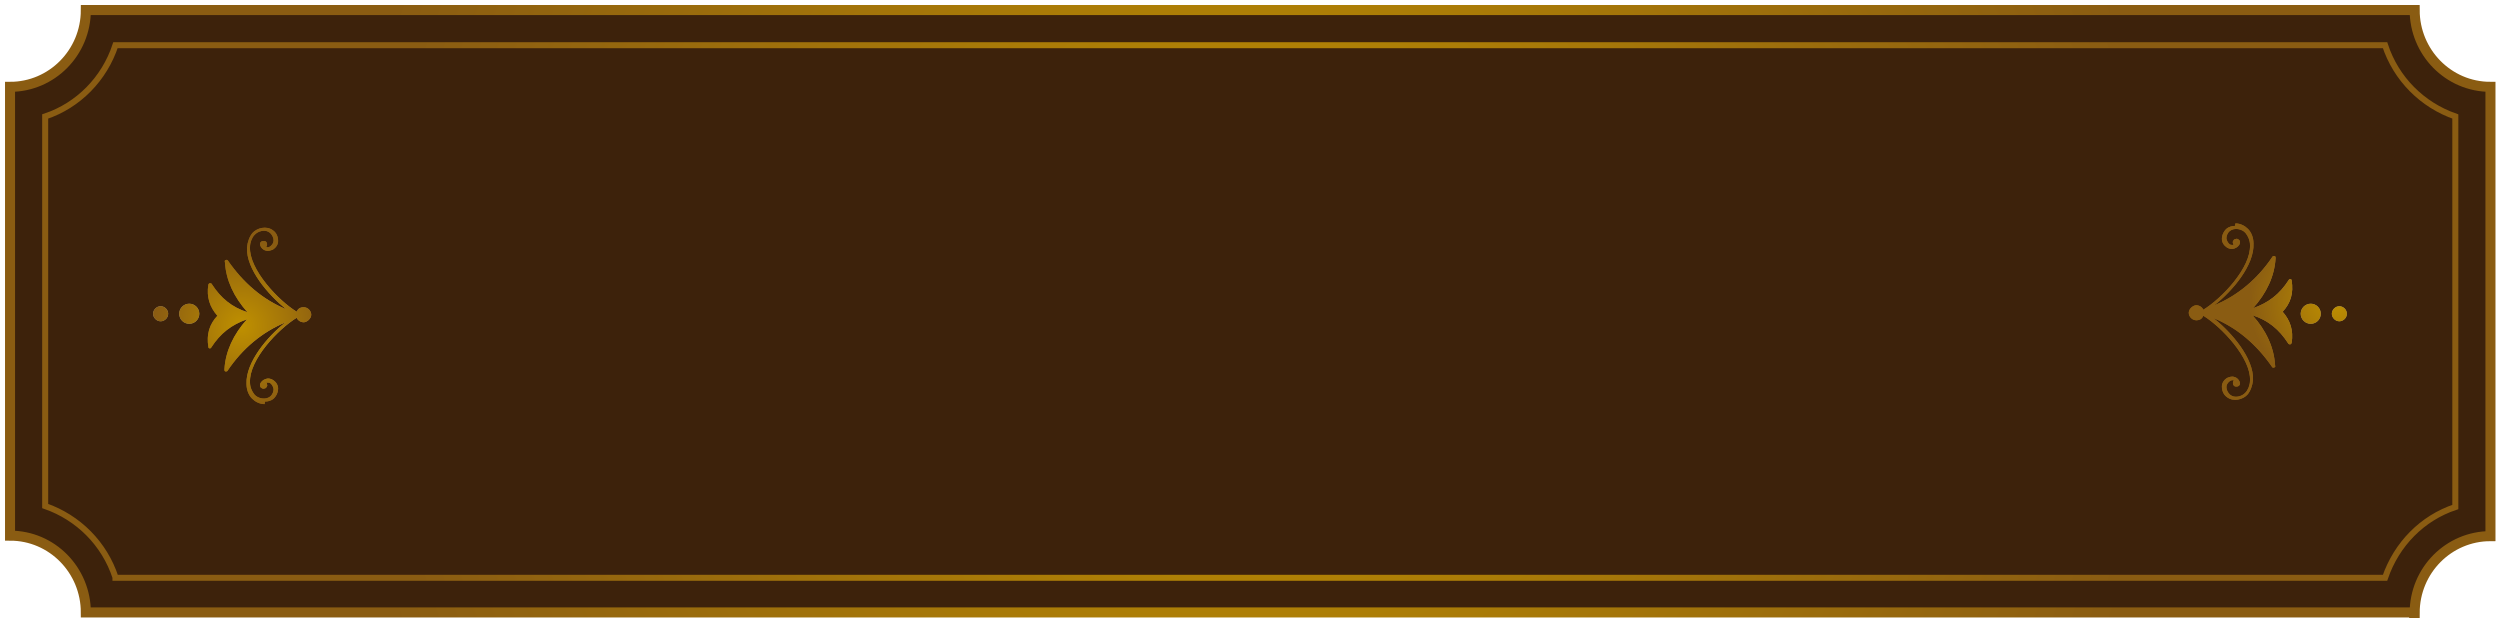
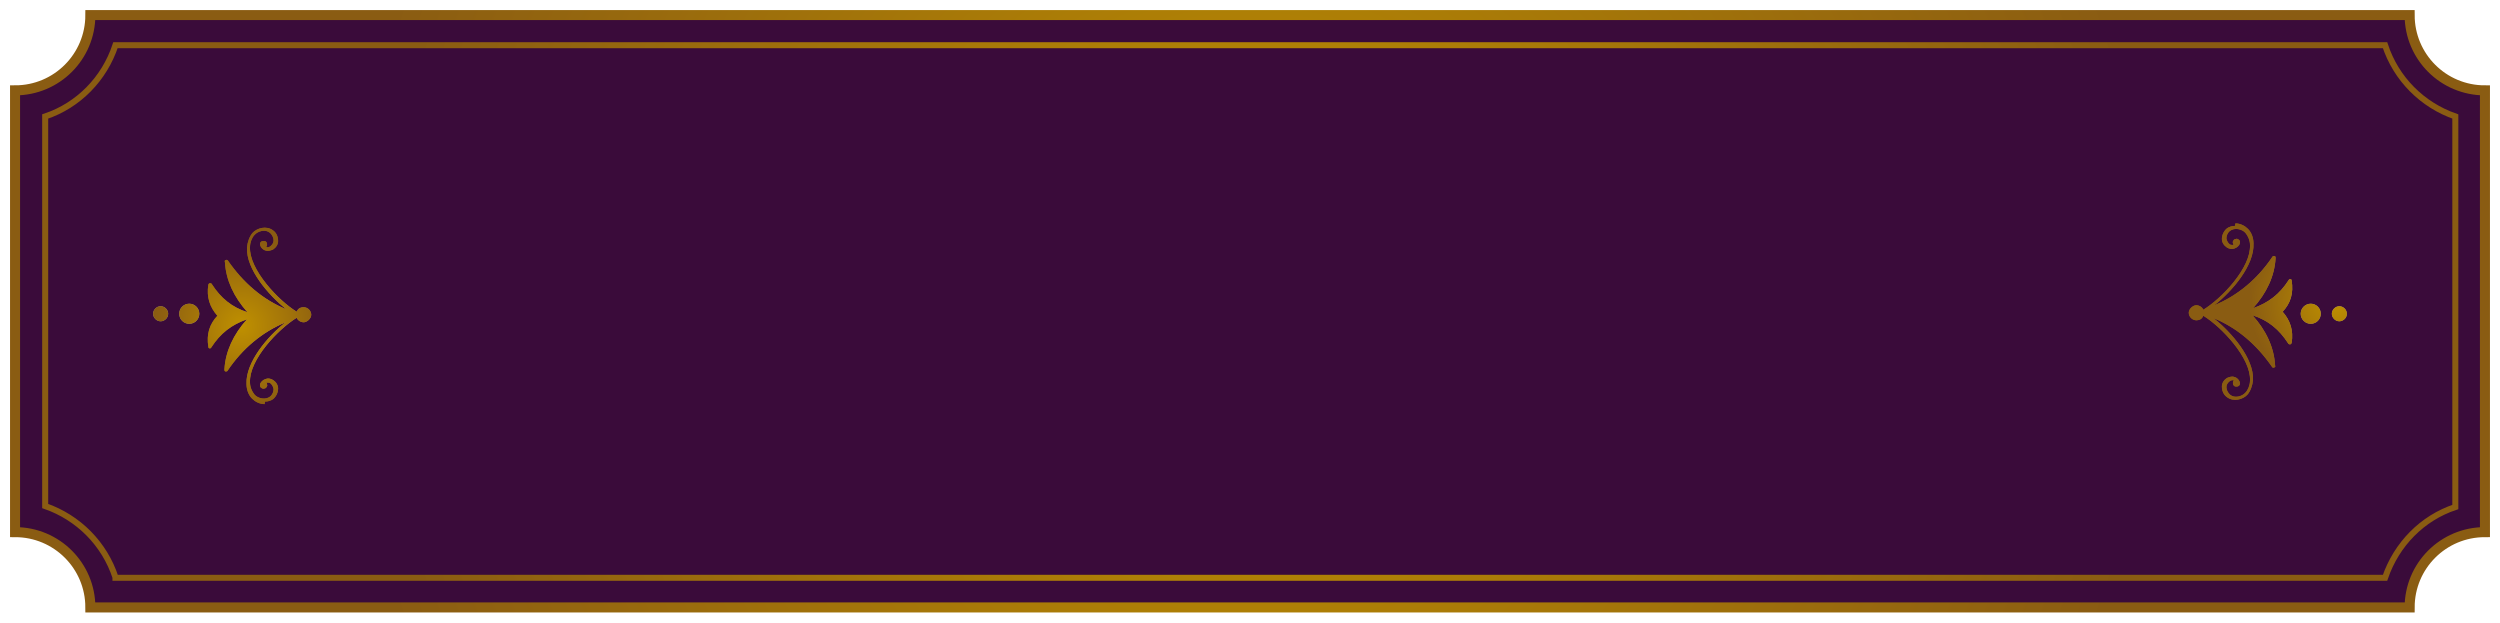
- <svg xmlns="http://www.w3.org/2000/svg" xmlns:xlink="http://www.w3.org/1999/xlink" id="_レイヤー_2" version="1.1" viewBox="0 0 498 124">
+ <svg xmlns="http://www.w3.org/2000/svg" xmlns:xlink="http://www.w3.org/1999/xlink" id="_レイヤー_1" version="1.1" viewBox="0 0 498 124">
  <defs>
    <style>
      .st0 {
        fill: #a39578;
      }

      .st0, .st1, .st2 {
        fill-rule: evenodd;
      }

      .st3 {
+         fill: #3a0b3a;
+       }
+ 
+       .st4 {
        stroke: url(#_名称未設定グラデーション1);
        stroke-width: 1.2px;
      }

-       .st3, .st4 {
+       .st4, .st5 {
        fill: none;
        stroke-miterlimit: 10;
      }

-       .st5 {
+       .st6 {
        fill: url(#_名称未設定グラデーション13);
      }

-       .st6 {
+       .st7 {
        fill: url(#_名称未設定グラデーション14);
      }

-       .st7 {
+       .st8 {
        fill: url(#_名称未設定グラデーション15);
      }

-       .st8 {
+       .st9 {
        fill: url(#_名称未設定グラデーション16);
      }

-       .st9 {
+       .st10 {
        fill: url(#_名称未設定グラデーション10);
      }

-       .st10 {
+       .st11 {
        fill: url(#_名称未設定グラデーション11);
      }

-       .st11 {
+       .st12 {
        fill: url(#_名称未設定グラデーション12);
      }

-       .st12 {
+       .st13 {
        fill: url(#_名称未設定グラデーション17);
      }

-       .st13 {
+       .st14 {
        fill: url(#_名称未設定グラデーション6);
      }

-       .st14 {
+       .st15 {
        fill: url(#_名称未設定グラデーション4);
      }

-       .st15 {
+       .st16 {
        fill: url(#_名称未設定グラデーション5);
      }

-       .st16 {
+       .st17 {
        fill: url(#_名称未設定グラデーション7);
      }

-       .st17 {
+       .st18 {
        fill: url(#_名称未設定グラデーション3);
      }

-       .st18 {
+       .st19 {
        fill: url(#_名称未設定グラデーション8);
      }

-       .st19 {
+       .st20 {
        fill: url(#_名称未設定グラデーション9);
      }

-       .st20 {
+       .st21 {
        fill: url(#_名称未設定グラデーション2);
      }

-       .st21 {
-         fill: #3d220b;
-       }
- 
-       .st4 {
+       .st5 {
        stroke: url(#_名称未設定グラデーション);
        stroke-width: 2px;
      }

      .st1 {
        fill: url(#_名称未設定グラデーション_231);
      }

      .st2 {
        fill: url(#_名称未設定グラデーション_23);
      }
    </style>
-     <radialGradient id="_名称未設定グラデーション" data-name="名称未設定グラデーション" cx="250.1" cy="2096" fx="250.1" fy="2096" r="182.1" gradientTransform="translate(0 -2033.5)" gradientUnits="userSpaceOnUse">
+     <radialGradient id="_名称未設定グラデーション" data-name="名称未設定グラデーション" cx="249" cy="-1972" fx="249" fy="-1972" r="180.6" gradientTransform="translate(0 -1910) scale(1 -1)" gradientUnits="userSpaceOnUse">
      <stop offset="0" stop-color="#bf9000" />
      <stop offset="1" stop-color="#8a5c12" />
    </radialGradient>
    <radialGradient id="_名称未設定グラデーション1" data-name="名称未設定グラデーション" cx="250.1" cy="61.6" fx="250.1" fy="61.6" r="177.4" gradientTransform="translate(2.3 .6)" xlink:href="#_名称未設定グラデーション" />
    <radialGradient id="_名称未設定グラデーション_23" data-name="名称未設定グラデーション 23" cx="52.7" cy="62.5" fx="52.7" fy="62.5" r="14.9" gradientTransform="translate(1.2 2.4) scale(1)" gradientUnits="userSpaceOnUse">
      <stop offset="0" stop-color="#b8905c" />
      <stop offset="1" stop-color="#8a5c12" />
    </radialGradient>
    <radialGradient id="_名称未設定グラデーション2" data-name="名称未設定グラデーション" cx="46.9" cy="62.5" fx="46.9" fy="62.5" r="17.3" gradientTransform="translate(1.2 2.4) scale(1)" xlink:href="#_名称未設定グラデーション" />
    <radialGradient id="_名称未設定グラデーション3" data-name="名称未設定グラデーション" cx="46.9" cy="62.5" fx="46.9" fy="62.5" r="17.3" gradientTransform="translate(1.2 2.4) scale(1)" xlink:href="#_名称未設定グラデーション" />
    <radialGradient id="_名称未設定グラデーション4" data-name="名称未設定グラデーション" cx="46.9" cy="62.5" fx="46.9" fy="62.5" r="17.3" gradientTransform="translate(1.2 2.4) scale(1)" xlink:href="#_名称未設定グラデーション" />
    <radialGradient id="_名称未設定グラデーション5" data-name="名称未設定グラデーション" cx="46.9" cy="62.5" fx="46.9" fy="62.5" r="17.3" gradientTransform="translate(1.2 2.4) scale(1)" xlink:href="#_名称未設定グラデーション" />
    <radialGradient id="_名称未設定グラデーション6" data-name="名称未設定グラデーション" cx="46.9" cy="62.5" fx="46.9" fy="62.5" r="17.3" gradientTransform="translate(1.2 2.4) scale(1)" xlink:href="#_名称未設定グラデーション" />
    <radialGradient id="_名称未設定グラデーション7" data-name="名称未設定グラデーション" cx="46.9" cy="62.5" fx="46.9" fy="62.5" r="17.3" gradientTransform="translate(1.2 2.4) scale(1)" xlink:href="#_名称未設定グラデーション" />
    <radialGradient id="_名称未設定グラデーション8" data-name="名称未設定グラデーション" cx="46.9" cy="62.5" fx="46.9" fy="62.5" r="17.3" gradientTransform="translate(1.2 2.4) scale(1)" xlink:href="#_名称未設定グラデーション" />
    <radialGradient id="_名称未設定グラデーション9" data-name="名称未設定グラデーション" cx="46.9" cy="62.5" fx="46.9" fy="62.5" r="17.3" gradientTransform="translate(1.2 2.4) scale(1)" xlink:href="#_名称未設定グラデーション" />
    <radialGradient id="_名称未設定グラデーション_231" data-name="名称未設定グラデーション 23" cx="-349.6" cy="62.5" fx="-349.6" fy="62.5" r="14.9" gradientTransform="translate(110 122.6) rotate(-180) scale(1)" xlink:href="#_名称未設定グラデーション_23" />
    <radialGradient id="_名称未設定グラデーション10" data-name="名称未設定グラデーション" cx="-355.3" cy="62.5" fx="-355.3" fy="62.5" r="17.3" gradientTransform="translate(110 122.6) rotate(-180) scale(1)" xlink:href="#_名称未設定グラデーション" />
    <radialGradient id="_名称未設定グラデーション11" data-name="名称未設定グラデーション" cx="-355.3" cy="62.5" fx="-355.3" fy="62.5" r="17.3" gradientTransform="translate(110 122.6) rotate(-180) scale(1)" xlink:href="#_名称未設定グラデーション" />
    <radialGradient id="_名称未設定グラデーション12" data-name="名称未設定グラデーション" cx="-355.3" cy="62.5" fx="-355.3" fy="62.5" r="17.3" gradientTransform="translate(110 122.6) rotate(-180) scale(1)" xlink:href="#_名称未設定グラデーション" />
    <radialGradient id="_名称未設定グラデーション13" data-name="名称未設定グラデーション" cx="-355.3" cy="62.5" fx="-355.3" fy="62.5" r="17.3" gradientTransform="translate(110 122.6) rotate(-180) scale(1)" xlink:href="#_名称未設定グラデーション" />
    <radialGradient id="_名称未設定グラデーション14" data-name="名称未設定グラデーション" cx="-355.3" cy="62.5" fx="-355.3" fy="62.5" r="17.3" gradientTransform="translate(110 122.6) rotate(-180) scale(1)" xlink:href="#_名称未設定グラデーション" />
    <radialGradient id="_名称未設定グラデーション15" data-name="名称未設定グラデーション" cx="-355.3" cy="62.5" fx="-355.3" fy="62.5" r="17.3" gradientTransform="translate(110 122.6) rotate(-180) scale(1)" xlink:href="#_名称未設定グラデーション" />
    <radialGradient id="_名称未設定グラデーション16" data-name="名称未設定グラデーション" cx="-355.3" cy="62.5" fx="-355.3" fy="62.5" r="17.3" gradientTransform="translate(110 122.6) rotate(-180) scale(1)" xlink:href="#_名称未設定グラデーション" />
    <radialGradient id="_名称未設定グラデーション17" data-name="名称未設定グラデーション" cx="-355.3" cy="62.5" fx="-355.3" fy="62.5" r="17.3" gradientTransform="translate(110 122.6) rotate(-180) scale(1)" xlink:href="#_名称未設定グラデーション" />
  </defs>
-   <g id="_街">
-     <g id="_出発する">
-       <path class="st21" d="M481,122H17c0-8.3-6.7-15-15-15V17c8.3,0,15-6.7,15-15h464c0,8.3,6.7,15,15,15v90c-8.3,0-15,6.7-15,15Z" />
-     </g>
-   </g>
-   <path class="st4" d="M480.9,122H17.1c0-8.4-6.7-15.3-15.1-15.3V17.3c8.3,0,15.1-6.8,15.1-15.3h463.9c0,8.4,6.7,15.3,15.1,15.3v89.5c-8.3,0-15.1,6.8-15.1,15.3h-.1Z" vector-effect="non-scaling-stroke" />
-   <path class="st3" d="M23,115c-2.2-6.7-7.4-11.9-14-14.2V23.2c6.6-2.2,11.8-7.5,14-14.2h452.1c2.2,6.7,7.4,11.9,14,14.2v77.8c-6.6,2.2-11.7,7.4-14,14.1H23Z" />
+   <path class="st3" d="M480,121H18c0-8.3-6.7-15-15-15V18c8.3,0,15-6.7,15-15h462c0,8.3,6.7,15,15,15v88c-8.3,0-15,6.7-15,15Z" />
+   <path class="st5" d="M480,121H18c0-8.3-6.7-15-15-15V18c8.3,0,15-6.7,15-15h462c0,8.3,6.7,15,15,15v88c-8.3,0-15,6.7-15,15Z" vector-effect="non-scaling-stroke" />
+   <path class="st4" d="M23,115c-2.2-6.7-7.4-11.9-14-14.2V23.2c6.6-2.2,11.8-7.5,14-14.2h452.1c2.2,6.7,7.4,11.9,14,14.2v77.8c-6.6,2.2-11.7,7.4-14,14.1H23Z" />
  <g>
    <g>
      <g>
        <path class="st0" d="M45.7,53.1c3.4,4.5,7.7,7.7,12.6,9.4-4.9,1.7-9.2,4.9-12.6,9.4.5-3.3,2.3-6.4,5.1-9.1h0s0,0,0,0h0s0,0,0,0h0s0,0,0,0h0s0,0,0,0h0s0,0,0,0h0s0,0,0,0h0s0,0,0,0h0s0,0,0,0h0s0,0,0,0h0s0,0,0,0h0s0,0,0,0h0s0,0,0,0h0s0,0,0,0h0s0,0,0,0h0s0,0,0,0h0s0,0,0,0h0s0,0,0,0h0s0,0,0,0h0s0,0,0,0h0s0,0,0,0h0s0,0,0,0h0s0,0,0,0h0s0,0,0,0h0s0,0,0,0h0s0,0,0,0h0s0,0,0,0h0s0,0,0,0h0s0,0,0,0h0s0,0,0,0h0s0,0,0,0h0s0,0,0,0h0s0,0,0,0h0s0,0,0,0h0s0,0,0,0h0s0,0,0,0h0s0,0,0,0h0s0,0,0,0h0s0,0,0,0h0s0,0,0,0h0s0,0,0,0h0s0,0,0,0h0s0,0,0,0h0s0,0,0,0h0s0,0,0,0h0s0,0,0,0h0s0,0,0,0h0s0,0,0,0h0s0,0,0,0h0s0,0,0,0h0s0,0,0,0h0s0,0,0,0h0s0,0,0,0h0s0,0,0,0h0s0,0,0,0h0s0,0,0,0h0s0,0,0,0h0s0,0,0,0h0s0,0,0,0h0s0,0,0,0h0s0,0,0,0h0s0,0,0,0h0s0,0,0,0h0s0,0,0,0h0s0,0,0,0h0s0,0,0,0h0s0,0,0,0h0s0,0,0,0h0s0,0,0,0h0c-2.8-2.7-4.6-5.8-5.1-9.1h0Z" />
        <path class="st0" d="M42.2,57.4h0c0,1.9.6,3.5,2,4.8,0,0,.1.2.1.3s0,.2-.1.3c-1.4,1.3-2,2.9-2,4.8,1.8-2.5,4.1-4.1,7-5.1-3-1-5.3-2.6-7-5.1h0Z" />
        <path class="st0" d="M37.7,61.2c.7,0,1.3.6,1.3,1.3s-.6,1.3-1.3,1.3-1.3-.6-1.3-1.3.6-1.3,1.3-1.3h0Z" />
        <path class="st0" d="M37.7,64.5c1.1,0,2-.9,2-2s-.9-2-2-2-2,.9-2,2,.9,2,2,2h0Z" />
        <path class="st0" d="M32,61.7c.4,0,.8.3.8.8s-.3.8-.8.8-.8-.3-.8-.8.3-.8.8-.8h0Z" />
        <path class="st0" d="M32,64c.8,0,1.5-.7,1.5-1.5s-.7-1.5-1.5-1.5-1.5.7-1.5,1.5.7,1.5,1.5,1.5h0Z" />
        <path class="st0" d="M60,62.9c-.2-.2-.2-.5,0-.8.1-.2.4-.4.7-.4.4,0,.8.3.8.8s-.3.8-.8.8-.5-.1-.6-.3h0Z" />
        <path class="st2" d="M52.8,80c.6,0,1.2-.2,1.6-.5.6-.5,1-1.3,1-2.1,0-.7-.4-1.3-1-1.7-.5-.3-1-.4-1.5-.2-.4.1-1.2.7-1.1,1.3,0,.2.1.4.3.5.2.1.3.2.5.1.2,0,.4-.1.5-.3.1-.2.2-.3.1-.5,0-.2,0-.3-.2-.4,0,0,0,0,0,0,.3,0,.6,0,.8.1.4.3.6.7.7,1.2,0,.5-.2,1.1-.7,1.5-.9.7-2.4.4-3.1-.4-.5-.6-.9-1.5-.9-2.4-.2-4.6,5.7-10.7,9.3-12.9.2.5.8.9,1.4.9s1.5-.7,1.5-1.5-.7-1.5-1.5-1.5-1.2.4-1.4.9c-3.6-2.2-9.5-8.4-9.3-12.9,0-.9.4-1.9.9-2.4.7-.8,2.2-1.2,3.1-.4.4.4.7.9.7,1.5,0,.5-.3.9-.7,1.2-.3.2-.6.2-.8.1,0,0,0,0,0,0,.1-.1.2-.2.2-.4,0-.2,0-.4-.1-.5-.1-.2-.3-.3-.5-.3-.2,0-.4,0-.5.1-.2.1-.3.3-.3.5,0,.6.6,1.2,1.1,1.3.5.2,1,0,1.5-.2.6-.4,1-1,1-1.7,0-.8-.3-1.6-1-2.1-1.3-1-3.2-.5-4.1.5-.6.7-1,1.8-1.1,2.9-.2,4.3,4.2,9.4,7.8,12.3-4.6-1.9-8.5-5.2-11.6-9.7,0-.1-.3-.2-.4-.1-.2,0-.3.2-.2.4.2,3.6,1.8,7,4.5,10-3.1-1-5.3-2.8-7.1-5.6,0-.1-.2-.2-.4-.2-.1,0-.3.2-.3.3-.4,2.5.3,4.5,1.8,6.2-1.6,1.7-2.2,3.7-1.8,6.2,0,.2.1.3.3.3,0,0,0,0,0,0,.1,0,.2,0,.3-.2,1.8-2.8,4-4.5,7.1-5.6-2.7,3-4.3,6.4-4.5,10,0,.2,0,.3.2.4.2,0,.3,0,.4-.1,3-4.5,7-7.8,11.6-9.7-3.6,2.8-8,8-7.8,12.3,0,1.1.4,2.2,1.1,2.9.6.6,1.5,1.1,2.5,1.1h0Z" />
      </g>
      <g>
-         <path class="st20" d="M45.7,53.1c3.4,4.5,7.7,7.7,12.6,9.4-4.9,1.7-9.2,4.9-12.6,9.4.5-3.3,2.3-6.4,5.1-9.1h0s0,0,0,0h0s0,0,0,0h0s0,0,0,0h0s0,0,0,0h0s0,0,0,0h0s0,0,0,0h0s0,0,0,0h0s0,0,0,0h0s0,0,0,0h0s0,0,0,0h0s0,0,0,0h0s0,0,0,0h0s0,0,0,0h0s0,0,0,0h0s0,0,0,0h0s0,0,0,0h0s0,0,0,0h0s0,0,0,0h0s0,0,0,0h0s0,0,0,0h0s0,0,0,0h0s0,0,0,0h0s0,0,0,0h0s0,0,0,0h0s0,0,0,0h0s0,0,0,0h0s0,0,0,0h0s0,0,0,0h0s0,0,0,0h0s0,0,0,0h0s0,0,0,0h0s0,0,0,0h0s0,0,0,0h0s0,0,0,0h0s0,0,0,0h0s0,0,0,0h0s0,0,0,0h0s0,0,0,0h0s0,0,0,0h0s0,0,0,0h0s0,0,0,0h0s0,0,0,0h0s0,0,0,0h0s0,0,0,0h0s0,0,0,0h0s0,0,0,0h0s0,0,0,0h0s0,0,0,0h0s0,0,0,0h0s0,0,0,0h0s0,0,0,0h0s0,0,0,0h0s0,0,0,0h0s0,0,0,0h0s0,0,0,0h0s0,0,0,0h0s0,0,0,0h0s0,0,0,0h0s0,0,0,0h0s0,0,0,0h0s0,0,0,0h0s0,0,0,0h0s0,0,0,0h0s0,0,0,0h0s0,0,0,0h0s0,0,0,0h0s0,0,0,0h0s0,0,0,0h0c-2.8-2.7-4.6-5.8-5.1-9.1h0Z" />
-         <path class="st17" d="M42.2,57.4h0c0,1.9.6,3.5,2,4.8,0,0,.1.2.1.3s0,.2-.1.3c-1.4,1.3-2,2.9-2,4.8,1.8-2.5,4.1-4.1,7-5.1-3-1-5.3-2.6-7-5.1h0Z" />
-         <path class="st14" d="M37.7,61.2c.7,0,1.3.6,1.3,1.3s-.6,1.3-1.3,1.3-1.3-.6-1.3-1.3.6-1.3,1.3-1.3h0Z" />
-         <path class="st15" d="M37.7,64.5c1.1,0,2-.9,2-2s-.9-2-2-2-2,.9-2,2,.9,2,2,2h0Z" />
-         <path class="st13" d="M32,61.7c.4,0,.8.3.8.8s-.3.8-.8.8-.8-.3-.8-.8.3-.8.8-.8h0Z" />
-         <path class="st16" d="M32,64c.8,0,1.5-.7,1.5-1.5s-.7-1.5-1.5-1.5-1.5.7-1.5,1.5.7,1.5,1.5,1.5h0Z" />
-         <path class="st18" d="M60,62.9c-.2-.2-.2-.5,0-.8.1-.2.4-.4.7-.4.4,0,.8.3.8.8s-.3.8-.8.8-.5-.1-.6-.3h0Z" />
-         <path class="st19" d="M52.8,80c.6,0,1.2-.2,1.6-.5.6-.5,1-1.3,1-2.1,0-.7-.4-1.3-1-1.7-.5-.3-1-.4-1.5-.2-.4.1-1.2.7-1.1,1.3,0,.2.1.4.3.5.2.1.3.2.5.1.2,0,.4-.1.5-.3.1-.2.2-.3.1-.5,0-.2,0-.3-.2-.4,0,0,0,0,0,0,.3,0,.6,0,.8.1.4.3.6.7.7,1.2,0,.5-.2,1.1-.7,1.5-.9.7-2.4.4-3.1-.4-.5-.6-.9-1.5-.9-2.4-.2-4.6,5.7-10.7,9.3-12.9.2.5.8.9,1.4.9s1.5-.7,1.5-1.5-.7-1.5-1.5-1.5-1.2.4-1.4.9c-3.6-2.2-9.5-8.4-9.3-12.9,0-.9.4-1.9.9-2.4.7-.8,2.2-1.2,3.1-.4.4.4.7.9.7,1.5,0,.5-.3.9-.7,1.2-.3.2-.6.2-.8.1,0,0,0,0,0,0,.1-.1.2-.2.2-.4,0-.2,0-.4-.1-.5-.1-.2-.3-.3-.5-.3-.2,0-.4,0-.5.1-.2.1-.3.3-.3.5,0,.6.6,1.2,1.1,1.3.5.2,1,0,1.5-.2.6-.4,1-1,1-1.7,0-.8-.3-1.6-1-2.1-1.3-1-3.2-.5-4.1.5-.6.7-1,1.8-1.1,2.9-.2,4.3,4.2,9.4,7.8,12.3-4.6-1.9-8.5-5.2-11.6-9.7,0-.1-.3-.2-.4-.1-.2,0-.3.2-.2.4.2,3.6,1.8,7,4.5,10-3.1-1-5.3-2.8-7.1-5.6,0-.1-.2-.2-.4-.2-.1,0-.3.2-.3.3-.4,2.5.3,4.5,1.8,6.2-1.6,1.7-2.2,3.7-1.8,6.2,0,.2.1.3.3.3,0,0,0,0,0,0,.1,0,.2,0,.3-.2,1.8-2.8,4-4.5,7.1-5.6-2.7,3-4.3,6.4-4.5,10,0,.2,0,.3.2.4.2,0,.3,0,.4-.1,3-4.5,7-7.8,11.6-9.7-3.6,2.8-8,8-7.8,12.3,0,1.1.4,2.2,1.1,2.9.6.6,1.5,1.1,2.5,1.1h0Z" />
+         <path class="st21" d="M45.7,53.1c3.4,4.5,7.7,7.7,12.6,9.4-4.9,1.7-9.2,4.9-12.6,9.4.5-3.3,2.3-6.4,5.1-9.1h0s0,0,0,0h0s0,0,0,0h0s0,0,0,0h0s0,0,0,0h0s0,0,0,0h0s0,0,0,0h0s0,0,0,0h0s0,0,0,0h0s0,0,0,0h0s0,0,0,0h0s0,0,0,0h0s0,0,0,0h0s0,0,0,0h0s0,0,0,0h0s0,0,0,0h0s0,0,0,0h0s0,0,0,0h0s0,0,0,0h0s0,0,0,0h0s0,0,0,0h0s0,0,0,0h0s0,0,0,0h0s0,0,0,0h0s0,0,0,0h0s0,0,0,0h0s0,0,0,0h0s0,0,0,0h0s0,0,0,0h0s0,0,0,0h0s0,0,0,0h0s0,0,0,0h0s0,0,0,0h0s0,0,0,0h0s0,0,0,0h0s0,0,0,0h0s0,0,0,0h0s0,0,0,0h0s0,0,0,0h0s0,0,0,0h0s0,0,0,0h0s0,0,0,0h0s0,0,0,0h0s0,0,0,0h0s0,0,0,0h0s0,0,0,0h0s0,0,0,0h0s0,0,0,0h0s0,0,0,0h0s0,0,0,0h0s0,0,0,0h0s0,0,0,0h0s0,0,0,0h0s0,0,0,0h0s0,0,0,0h0s0,0,0,0h0s0,0,0,0h0s0,0,0,0h0s0,0,0,0h0s0,0,0,0h0s0,0,0,0h0s0,0,0,0h0s0,0,0,0h0s0,0,0,0h0s0,0,0,0h0s0,0,0,0h0s0,0,0,0h0s0,0,0,0h0s0,0,0,0h0c-2.8-2.7-4.6-5.8-5.1-9.1h0Z" />
+         <path class="st18" d="M42.2,57.4h0c0,1.9.6,3.5,2,4.8,0,0,.1.2.1.3s0,.2-.1.3c-1.4,1.3-2,2.9-2,4.8,1.8-2.5,4.1-4.1,7-5.1-3-1-5.3-2.6-7-5.1h0Z" />
+         <path class="st15" d="M37.7,61.2c.7,0,1.3.6,1.3,1.3s-.6,1.3-1.3,1.3-1.3-.6-1.3-1.3.6-1.3,1.3-1.3h0Z" />
+         <path class="st16" d="M37.7,64.5c1.1,0,2-.9,2-2s-.9-2-2-2-2,.9-2,2,.9,2,2,2h0Z" />
+         <path class="st14" d="M32,61.7c.4,0,.8.3.8.8s-.3.8-.8.8-.8-.3-.8-.8.3-.8.8-.8h0Z" />
+         <path class="st17" d="M32,64c.8,0,1.5-.7,1.5-1.5s-.7-1.5-1.5-1.5-1.5.7-1.5,1.5.7,1.5,1.5,1.5h0Z" />
+         <path class="st19" d="M60,62.9c-.2-.2-.2-.5,0-.8.1-.2.4-.4.7-.4.4,0,.8.3.8.8s-.3.8-.8.8-.5-.1-.6-.3h0Z" />
+         <path class="st20" d="M52.8,80c.6,0,1.2-.2,1.6-.5.6-.5,1-1.3,1-2.1,0-.7-.4-1.3-1-1.7-.5-.3-1-.4-1.5-.2-.4.1-1.2.7-1.1,1.3,0,.2.1.4.3.5.2.1.3.2.5.1.2,0,.4-.1.5-.3.1-.2.2-.3.1-.5,0-.2,0-.3-.2-.4,0,0,0,0,0,0,.3,0,.6,0,.8.1.4.3.6.7.7,1.2,0,.5-.2,1.1-.7,1.5-.9.7-2.4.4-3.1-.4-.5-.6-.9-1.5-.9-2.4-.2-4.6,5.7-10.7,9.3-12.9.2.5.8.9,1.4.9s1.5-.7,1.5-1.5-.7-1.5-1.5-1.5-1.2.4-1.4.9c-3.6-2.2-9.5-8.4-9.3-12.9,0-.9.4-1.9.9-2.4.7-.8,2.2-1.2,3.1-.4.4.4.7.9.7,1.5,0,.5-.3.9-.7,1.2-.3.2-.6.2-.8.1,0,0,0,0,0,0,.1-.1.2-.2.2-.4,0-.2,0-.4-.1-.5-.1-.2-.3-.3-.5-.3-.2,0-.4,0-.5.1-.2.1-.3.3-.3.5,0,.6.6,1.2,1.1,1.3.5.2,1,0,1.5-.2.6-.4,1-1,1-1.7,0-.8-.3-1.6-1-2.1-1.3-1-3.2-.5-4.1.5-.6.7-1,1.8-1.1,2.9-.2,4.3,4.2,9.4,7.8,12.3-4.6-1.9-8.5-5.2-11.6-9.7,0-.1-.3-.2-.4-.1-.2,0-.3.2-.2.4.2,3.6,1.8,7,4.5,10-3.1-1-5.3-2.8-7.1-5.6,0-.1-.2-.2-.4-.2-.1,0-.3.2-.3.3-.4,2.5.3,4.5,1.8,6.2-1.6,1.7-2.2,3.7-1.8,6.2,0,.2.1.3.3.3,0,0,0,0,0,0,.1,0,.2,0,.3-.2,1.8-2.8,4-4.5,7.1-5.6-2.7,3-4.3,6.4-4.5,10,0,.2,0,.3.2.4.2,0,.3,0,.4-.1,3-4.5,7-7.8,11.6-9.7-3.6,2.8-8,8-7.8,12.3,0,1.1.4,2.2,1.1,2.9.6.6,1.5,1.1,2.5,1.1h0Z" />
      </g>
    </g>
    <g>
      <g>
        <path class="st0" d="M452.3,71.9c-3.4-4.5-7.7-7.7-12.6-9.4,4.9-1.7,9.2-4.9,12.6-9.4-.5,3.3-2.3,6.4-5.1,9.1h0s0,0,0,0h0s0,0,0,0h0s0,0,0,0h0s0,0,0,0h0s0,0,0,0h0s0,0,0,0h0s0,0,0,0h0s0,0,0,0h0s0,0,0,0h0s0,0,0,0h0s0,0,0,0h0s0,0,0,0h0s0,0,0,0h0s0,0,0,0h0s0,0,0,0h0s0,0,0,0h0s0,0,0,0h0s0,0,0,0h0s0,0,0,0h0s0,0,0,0h0s0,0,0,0h0s0,0,0,0h0s0,0,0,0h0s0,0,0,0h0s0,0,0,0h0s0,0,0,0h0s0,0,0,0h0s0,0,0,0h0s0,0,0,0h0s0,0,0,0h0s0,0,0,0h0s0,0,0,0h0s0,0,0,0h0s0,0,0,0h0s0,0,0,0h0s0,0,0,0h0s0,0,0,0h0s0,0,0,0h0s0,0,0,0h0s0,0,0,0h0s0,0,0,0h0s0,0,0,0h0s0,0,0,0h0s0,0,0,0h0s0,0,0,0h0s0,0,0,0h0s0,0,0,0h0s0,0,0,0h0s0,0,0,0h0s0,0,0,0h0s0,0,0,0h0s0,0,0,0h0s0,0,0,0h0s0,0,0,0h0s0,0,0,0h0s0,0,0,0h0s0,0,0,0h0s0,0,0,0h0s0,0,0,0h0s0,0,0,0h0s0,0,0,0h0s0,0,0,0h0s0,0,0,0h0s0,0,0,0h0s0,0,0,0h0s0,0,0,0h0s0,0,0,0h0s0,0,0,0h0c2.8,2.7,4.6,5.8,5.1,9.1h0Z" />
        <path class="st0" d="M455.8,67.6h0c0-1.9-.6-3.5-2-4.8,0,0-.1-.2-.1-.3s0-.2.1-.3c1.4-1.3,2-2.9,2-4.8-1.8,2.5-4.1,4.1-7,5.1,3,1,5.3,2.6,7,5.1h0Z" />
        <path class="st0" d="M460.3,63.8c-.7,0-1.3-.6-1.3-1.3s.6-1.3,1.3-1.3,1.3.6,1.3,1.3-.6,1.3-1.3,1.3h0Z" />
        <path class="st0" d="M460.3,60.5c-1.1,0-2,.9-2,2s.9,2,2,2,2-.9,2-2-.9-2-2-2h0Z" />
        <path class="st0" d="M466,63.3c-.4,0-.8-.3-.8-.8s.3-.8.8-.8.8.3.8.8c0,.4-.3.8-.8.8h0Z" />
        <path class="st0" d="M466,61c-.8,0-1.5.7-1.5,1.5s.7,1.5,1.5,1.5,1.5-.7,1.5-1.5-.7-1.5-1.5-1.5h0Z" />
        <path class="st0" d="M438,62.1c.2.2.2.5,0,.8-.1.2-.4.4-.7.4-.4,0-.8-.3-.8-.8s.3-.8.8-.8.5.1.6.3h0Z" />
        <path class="st1" d="M445.2,45c-.6,0-1.2.2-1.6.5-.6.5-1,1.3-1,2.1,0,.7.4,1.3,1,1.7.5.3,1,.4,1.5.2.4-.1,1.2-.7,1.1-1.3,0-.2-.1-.4-.3-.5-.2-.1-.3-.2-.5-.1-.2,0-.4.1-.5.3-.1.2-.2.3-.1.5,0,.2,0,.3.2.4,0,0,0,0,0,0-.3,0-.6,0-.8-.1-.4-.3-.6-.7-.7-1.2,0-.5.2-1.1.7-1.5.9-.7,2.4-.4,3.1.4.5.6.9,1.5.9,2.4.2,4.6-5.7,10.7-9.3,12.9-.2-.5-.8-.9-1.4-.9s-1.5.7-1.5,1.5.7,1.5,1.5,1.5,1.2-.4,1.4-.9c3.6,2.2,9.5,8.4,9.3,12.9,0,.9-.4,1.9-.9,2.4-.7.8-2.2,1.2-3.1.4-.4-.4-.7-.9-.7-1.5,0-.5.3-.9.7-1.2.3-.2.6-.2.8-.1,0,0,0,0,0,0-.1.1-.2.2-.2.4,0,.2,0,.4.1.5.1.2.3.3.5.3.2,0,.4,0,.5-.1.2-.1.3-.3.3-.5,0-.6-.6-1.2-1.1-1.3-.5-.2-1,0-1.5.2-.6.4-1,1-1,1.7,0,.8.3,1.6,1,2.1,1.3,1,3.2.5,4.1-.5.6-.7,1-1.8,1.1-2.9.2-4.3-4.2-9.4-7.8-12.3,4.6,1.9,8.5,5.2,11.6,9.7,0,.1.3.2.4.1.2,0,.3-.2.2-.4-.2-3.6-1.8-7-4.5-10,3.1,1,5.3,2.8,7.1,5.6,0,.1.2.2.4.2.1,0,.3-.2.3-.3.4-2.5-.3-4.5-1.8-6.2,1.6-1.7,2.2-3.7,1.8-6.2,0-.2-.1-.3-.3-.3,0,0,0,0,0,0-.1,0-.2,0-.3.2-1.8,2.8-4,4.5-7.1,5.6,2.7-3,4.3-6.4,4.5-10,0-.2,0-.3-.2-.4-.2,0-.3,0-.4.1-3,4.5-7,7.8-11.6,9.7,3.6-2.8,8-8,7.8-12.3,0-1.1-.4-2.2-1.1-2.9-.6-.6-1.5-1.1-2.5-1.1h0Z" />
      </g>
      <g>
-         <path class="st9" d="M452.3,71.9c-3.4-4.5-7.7-7.7-12.6-9.4,4.9-1.7,9.2-4.9,12.6-9.4-.5,3.3-2.3,6.4-5.1,9.1h0s0,0,0,0h0s0,0,0,0h0s0,0,0,0h0s0,0,0,0h0s0,0,0,0h0s0,0,0,0h0s0,0,0,0h0s0,0,0,0h0s0,0,0,0h0s0,0,0,0h0s0,0,0,0h0s0,0,0,0h0s0,0,0,0h0s0,0,0,0h0s0,0,0,0h0s0,0,0,0h0s0,0,0,0h0s0,0,0,0h0s0,0,0,0h0s0,0,0,0h0s0,0,0,0h0s0,0,0,0h0s0,0,0,0h0s0,0,0,0h0s0,0,0,0h0s0,0,0,0h0s0,0,0,0h0s0,0,0,0h0s0,0,0,0h0s0,0,0,0h0s0,0,0,0h0s0,0,0,0h0s0,0,0,0h0s0,0,0,0h0s0,0,0,0h0s0,0,0,0h0s0,0,0,0h0s0,0,0,0h0s0,0,0,0h0s0,0,0,0h0s0,0,0,0h0s0,0,0,0h0s0,0,0,0h0s0,0,0,0h0s0,0,0,0h0s0,0,0,0h0s0,0,0,0h0s0,0,0,0h0s0,0,0,0h0s0,0,0,0h0s0,0,0,0h0s0,0,0,0h0s0,0,0,0h0s0,0,0,0h0s0,0,0,0h0s0,0,0,0h0s0,0,0,0h0s0,0,0,0h0s0,0,0,0h0s0,0,0,0h0s0,0,0,0h0s0,0,0,0h0s0,0,0,0h0s0,0,0,0h0s0,0,0,0h0s0,0,0,0h0s0,0,0,0h0s0,0,0,0h0c2.8,2.7,4.6,5.8,5.1,9.1h0Z" />
-         <path class="st10" d="M455.8,67.6h0c0-1.9-.6-3.5-2-4.8,0,0-.1-.2-.1-.3s0-.2.1-.3c1.4-1.3,2-2.9,2-4.8-1.8,2.5-4.1,4.1-7,5.1,3,1,5.3,2.6,7,5.1h0Z" />
-         <path class="st11" d="M460.3,63.8c-.7,0-1.3-.6-1.3-1.3s.6-1.3,1.3-1.3,1.3.6,1.3,1.3-.6,1.3-1.3,1.3h0Z" />
-         <path class="st5" d="M460.3,60.5c-1.1,0-2,.9-2,2s.9,2,2,2,2-.9,2-2-.9-2-2-2h0Z" />
-         <path class="st6" d="M466,63.3c-.4,0-.8-.3-.8-.8s.3-.8.8-.8.8.3.8.8c0,.4-.3.8-.8.8h0Z" />
-         <path class="st7" d="M466,61c-.8,0-1.5.7-1.5,1.5s.7,1.5,1.5,1.5,1.5-.7,1.5-1.5-.7-1.5-1.5-1.5h0Z" />
-         <path class="st8" d="M438,62.1c.2.2.2.5,0,.8-.1.2-.4.4-.7.4-.4,0-.8-.3-.8-.8s.3-.8.8-.8.5.1.6.3h0Z" />
-         <path class="st12" d="M445.2,45c-.6,0-1.2.2-1.6.5-.6.5-1,1.3-1,2.1,0,.7.4,1.3,1,1.7.5.3,1,.4,1.5.2.4-.1,1.2-.7,1.1-1.3,0-.2-.1-.4-.3-.5-.2-.1-.3-.2-.5-.1-.2,0-.4.1-.5.3-.1.2-.2.3-.1.5,0,.2,0,.3.2.4,0,0,0,0,0,0-.3,0-.6,0-.8-.1-.4-.3-.6-.7-.7-1.2,0-.5.2-1.1.7-1.5.9-.7,2.4-.4,3.1.4.5.6.9,1.5.9,2.4.2,4.6-5.7,10.7-9.3,12.9-.2-.5-.8-.9-1.4-.9s-1.5.7-1.5,1.5.7,1.5,1.5,1.5,1.2-.4,1.4-.9c3.6,2.2,9.5,8.4,9.3,12.9,0,.9-.4,1.9-.9,2.4-.7.8-2.2,1.2-3.1.4-.4-.4-.7-.9-.7-1.5,0-.5.3-.9.7-1.2.3-.2.6-.2.8-.1,0,0,0,0,0,0-.1.1-.2.2-.2.4,0,.2,0,.4.1.5.1.2.3.3.5.3.2,0,.4,0,.5-.1.2-.1.3-.3.3-.5,0-.6-.6-1.2-1.1-1.3-.5-.2-1,0-1.5.2-.6.4-1,1-1,1.7,0,.8.3,1.6,1,2.1,1.3,1,3.2.5,4.1-.5.6-.7,1-1.8,1.1-2.9.2-4.3-4.2-9.4-7.8-12.3,4.6,1.9,8.5,5.2,11.6,9.7,0,.1.3.2.4.1.2,0,.3-.2.2-.4-.2-3.6-1.8-7-4.5-10,3.1,1,5.3,2.8,7.1,5.6,0,.1.2.2.4.2.1,0,.3-.2.3-.3.4-2.5-.3-4.5-1.8-6.2,1.6-1.7,2.2-3.7,1.8-6.2,0-.2-.1-.3-.3-.3,0,0,0,0,0,0-.1,0-.2,0-.3.2-1.8,2.8-4,4.5-7.1,5.6,2.7-3,4.3-6.4,4.5-10,0-.2,0-.3-.2-.4-.2,0-.3,0-.4.1-3,4.5-7,7.8-11.6,9.7,3.6-2.8,8-8,7.8-12.3,0-1.1-.4-2.2-1.1-2.9-.6-.6-1.5-1.1-2.5-1.1h0Z" />
+         <path class="st10" d="M452.3,71.9c-3.4-4.5-7.7-7.7-12.6-9.4,4.9-1.7,9.2-4.9,12.6-9.4-.5,3.3-2.3,6.4-5.1,9.1h0s0,0,0,0h0s0,0,0,0h0s0,0,0,0h0s0,0,0,0h0s0,0,0,0h0s0,0,0,0h0s0,0,0,0h0s0,0,0,0h0s0,0,0,0h0s0,0,0,0h0s0,0,0,0h0s0,0,0,0h0s0,0,0,0h0s0,0,0,0h0s0,0,0,0h0s0,0,0,0h0s0,0,0,0h0s0,0,0,0h0s0,0,0,0h0s0,0,0,0h0s0,0,0,0h0s0,0,0,0h0s0,0,0,0h0s0,0,0,0h0s0,0,0,0h0s0,0,0,0h0s0,0,0,0h0s0,0,0,0h0s0,0,0,0h0s0,0,0,0h0s0,0,0,0h0s0,0,0,0h0s0,0,0,0h0s0,0,0,0h0s0,0,0,0h0s0,0,0,0h0s0,0,0,0h0s0,0,0,0h0s0,0,0,0h0s0,0,0,0h0s0,0,0,0h0s0,0,0,0h0s0,0,0,0h0s0,0,0,0h0s0,0,0,0h0s0,0,0,0h0s0,0,0,0h0s0,0,0,0h0s0,0,0,0h0s0,0,0,0h0s0,0,0,0h0s0,0,0,0h0s0,0,0,0h0s0,0,0,0h0s0,0,0,0h0s0,0,0,0h0s0,0,0,0h0s0,0,0,0h0s0,0,0,0h0s0,0,0,0h0s0,0,0,0h0s0,0,0,0h0s0,0,0,0h0s0,0,0,0h0s0,0,0,0h0s0,0,0,0h0s0,0,0,0h0s0,0,0,0h0c2.8,2.7,4.6,5.8,5.1,9.1h0Z" />
+         <path class="st11" d="M455.8,67.6h0c0-1.9-.6-3.5-2-4.8,0,0-.1-.2-.1-.3s0-.2.1-.3c1.4-1.3,2-2.9,2-4.8-1.8,2.5-4.1,4.1-7,5.1,3,1,5.3,2.6,7,5.1h0Z" />
+         <path class="st12" d="M460.3,63.8c-.7,0-1.3-.6-1.3-1.3s.6-1.3,1.3-1.3,1.3.6,1.3,1.3-.6,1.3-1.3,1.3h0Z" />
+         <path class="st6" d="M460.3,60.5c-1.1,0-2,.9-2,2s.9,2,2,2,2-.9,2-2-.9-2-2-2h0Z" />
+         <path class="st7" d="M466,63.3c-.4,0-.8-.3-.8-.8s.3-.8.8-.8.8.3.8.8c0,.4-.3.8-.8.8h0Z" />
+         <path class="st8" d="M466,61c-.8,0-1.5.7-1.5,1.5s.7,1.5,1.5,1.5,1.5-.7,1.5-1.5-.7-1.5-1.5-1.5h0Z" />
+         <path class="st9" d="M438,62.1c.2.2.2.5,0,.8-.1.2-.4.4-.7.4-.4,0-.8-.3-.8-.8s.3-.8.8-.8.5.1.6.3h0Z" />
+         <path class="st13" d="M445.2,45c-.6,0-1.2.2-1.6.5-.6.5-1,1.3-1,2.1,0,.7.4,1.3,1,1.7.5.3,1,.4,1.5.2.4-.1,1.2-.7,1.1-1.3,0-.2-.1-.4-.3-.5-.2-.1-.3-.2-.5-.1-.2,0-.4.1-.5.3-.1.2-.2.3-.1.5,0,.2,0,.3.2.4,0,0,0,0,0,0-.3,0-.6,0-.8-.1-.4-.3-.6-.7-.7-1.2,0-.5.2-1.1.7-1.5.9-.7,2.4-.4,3.1.4.5.6.9,1.5.9,2.4.2,4.6-5.7,10.7-9.3,12.9-.2-.5-.8-.9-1.4-.9s-1.5.7-1.5,1.5.7,1.5,1.5,1.5,1.2-.4,1.4-.9c3.6,2.2,9.5,8.4,9.3,12.9,0,.9-.4,1.9-.9,2.4-.7.8-2.2,1.2-3.1.4-.4-.4-.7-.9-.7-1.5,0-.5.3-.9.7-1.2.3-.2.6-.2.8-.1,0,0,0,0,0,0-.1.1-.2.2-.2.4,0,.2,0,.4.1.5.1.2.3.3.5.3.2,0,.4,0,.5-.1.2-.1.3-.3.3-.5,0-.6-.6-1.2-1.1-1.3-.5-.2-1,0-1.5.2-.6.4-1,1-1,1.7,0,.8.3,1.6,1,2.1,1.3,1,3.2.5,4.1-.5.6-.7,1-1.8,1.1-2.9.2-4.3-4.2-9.4-7.8-12.3,4.6,1.9,8.5,5.2,11.6,9.7,0,.1.3.2.4.1.2,0,.3-.2.2-.4-.2-3.6-1.8-7-4.5-10,3.1,1,5.3,2.8,7.1,5.6,0,.1.2.2.4.2.1,0,.3-.2.3-.3.4-2.5-.3-4.5-1.8-6.2,1.6-1.7,2.2-3.7,1.8-6.2,0-.2-.1-.3-.3-.3,0,0,0,0,0,0-.1,0-.2,0-.3.2-1.8,2.8-4,4.5-7.1,5.6,2.7-3,4.3-6.4,4.5-10,0-.2,0-.3-.2-.4-.2,0-.3,0-.4.1-3,4.5-7,7.8-11.6,9.7,3.6-2.8,8-8,7.8-12.3,0-1.1-.4-2.2-1.1-2.9-.6-.6-1.5-1.1-2.5-1.1h0Z" />
      </g>
    </g>
  </g>
</svg>
